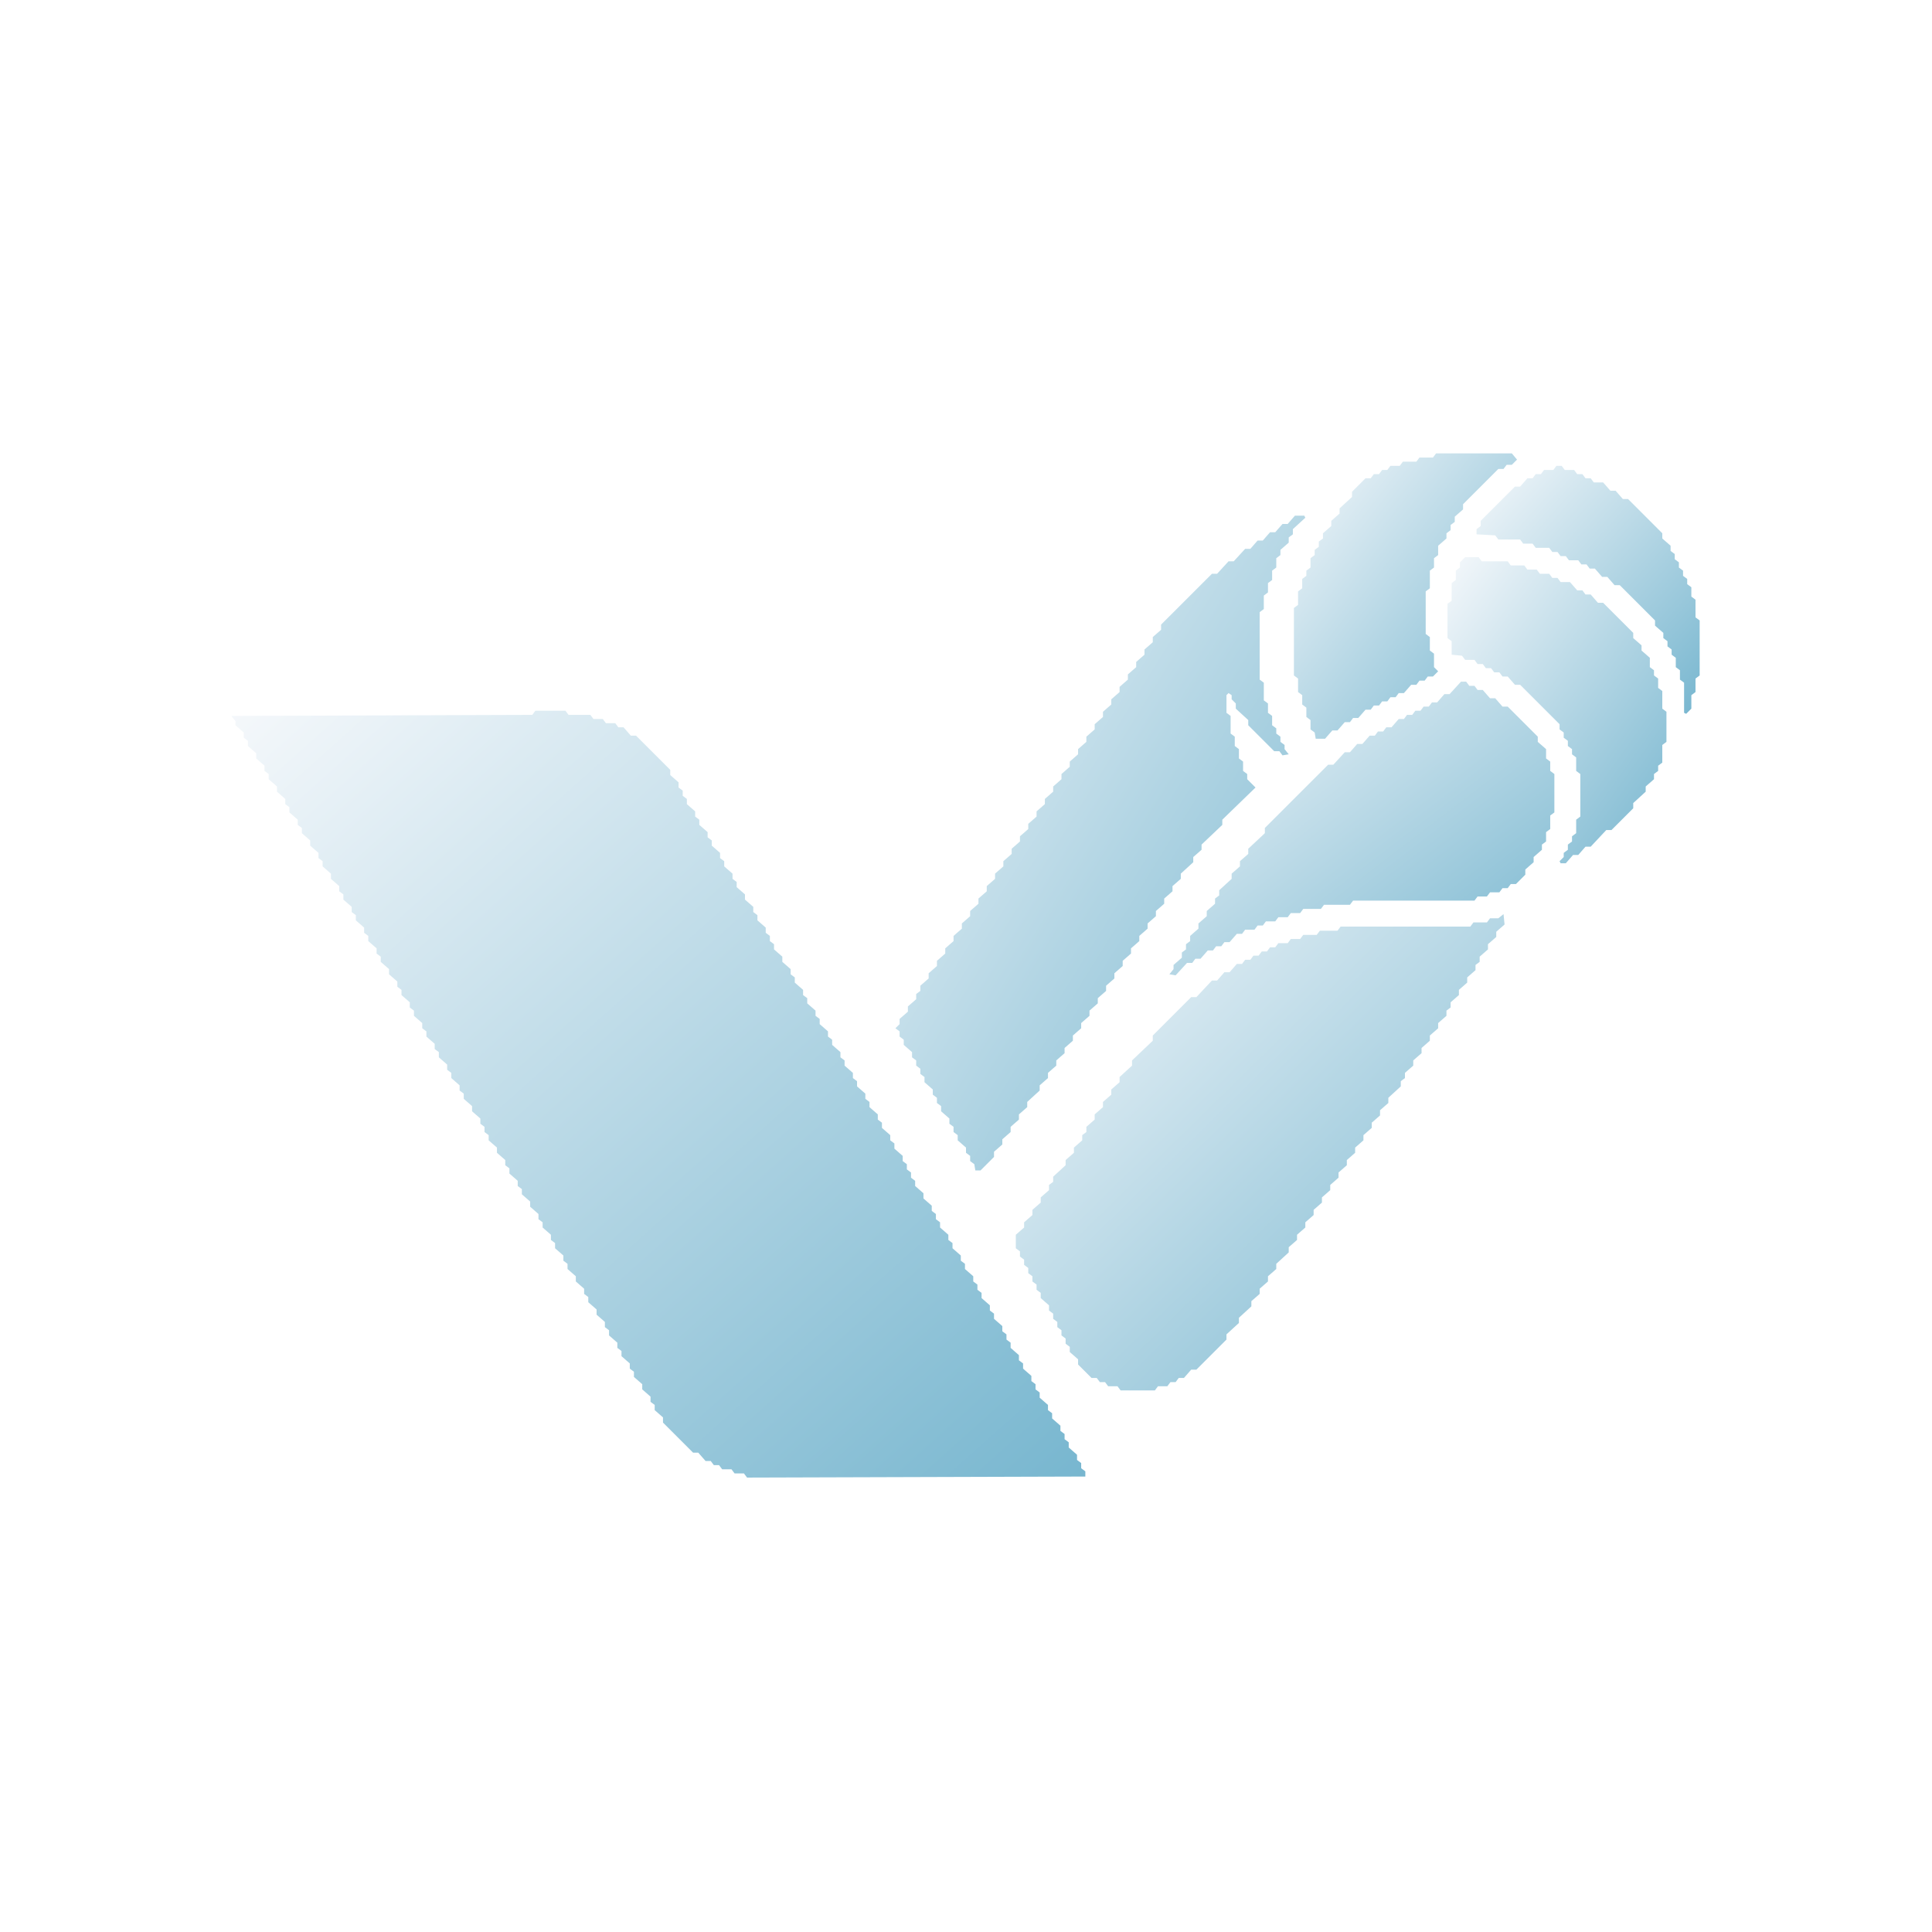
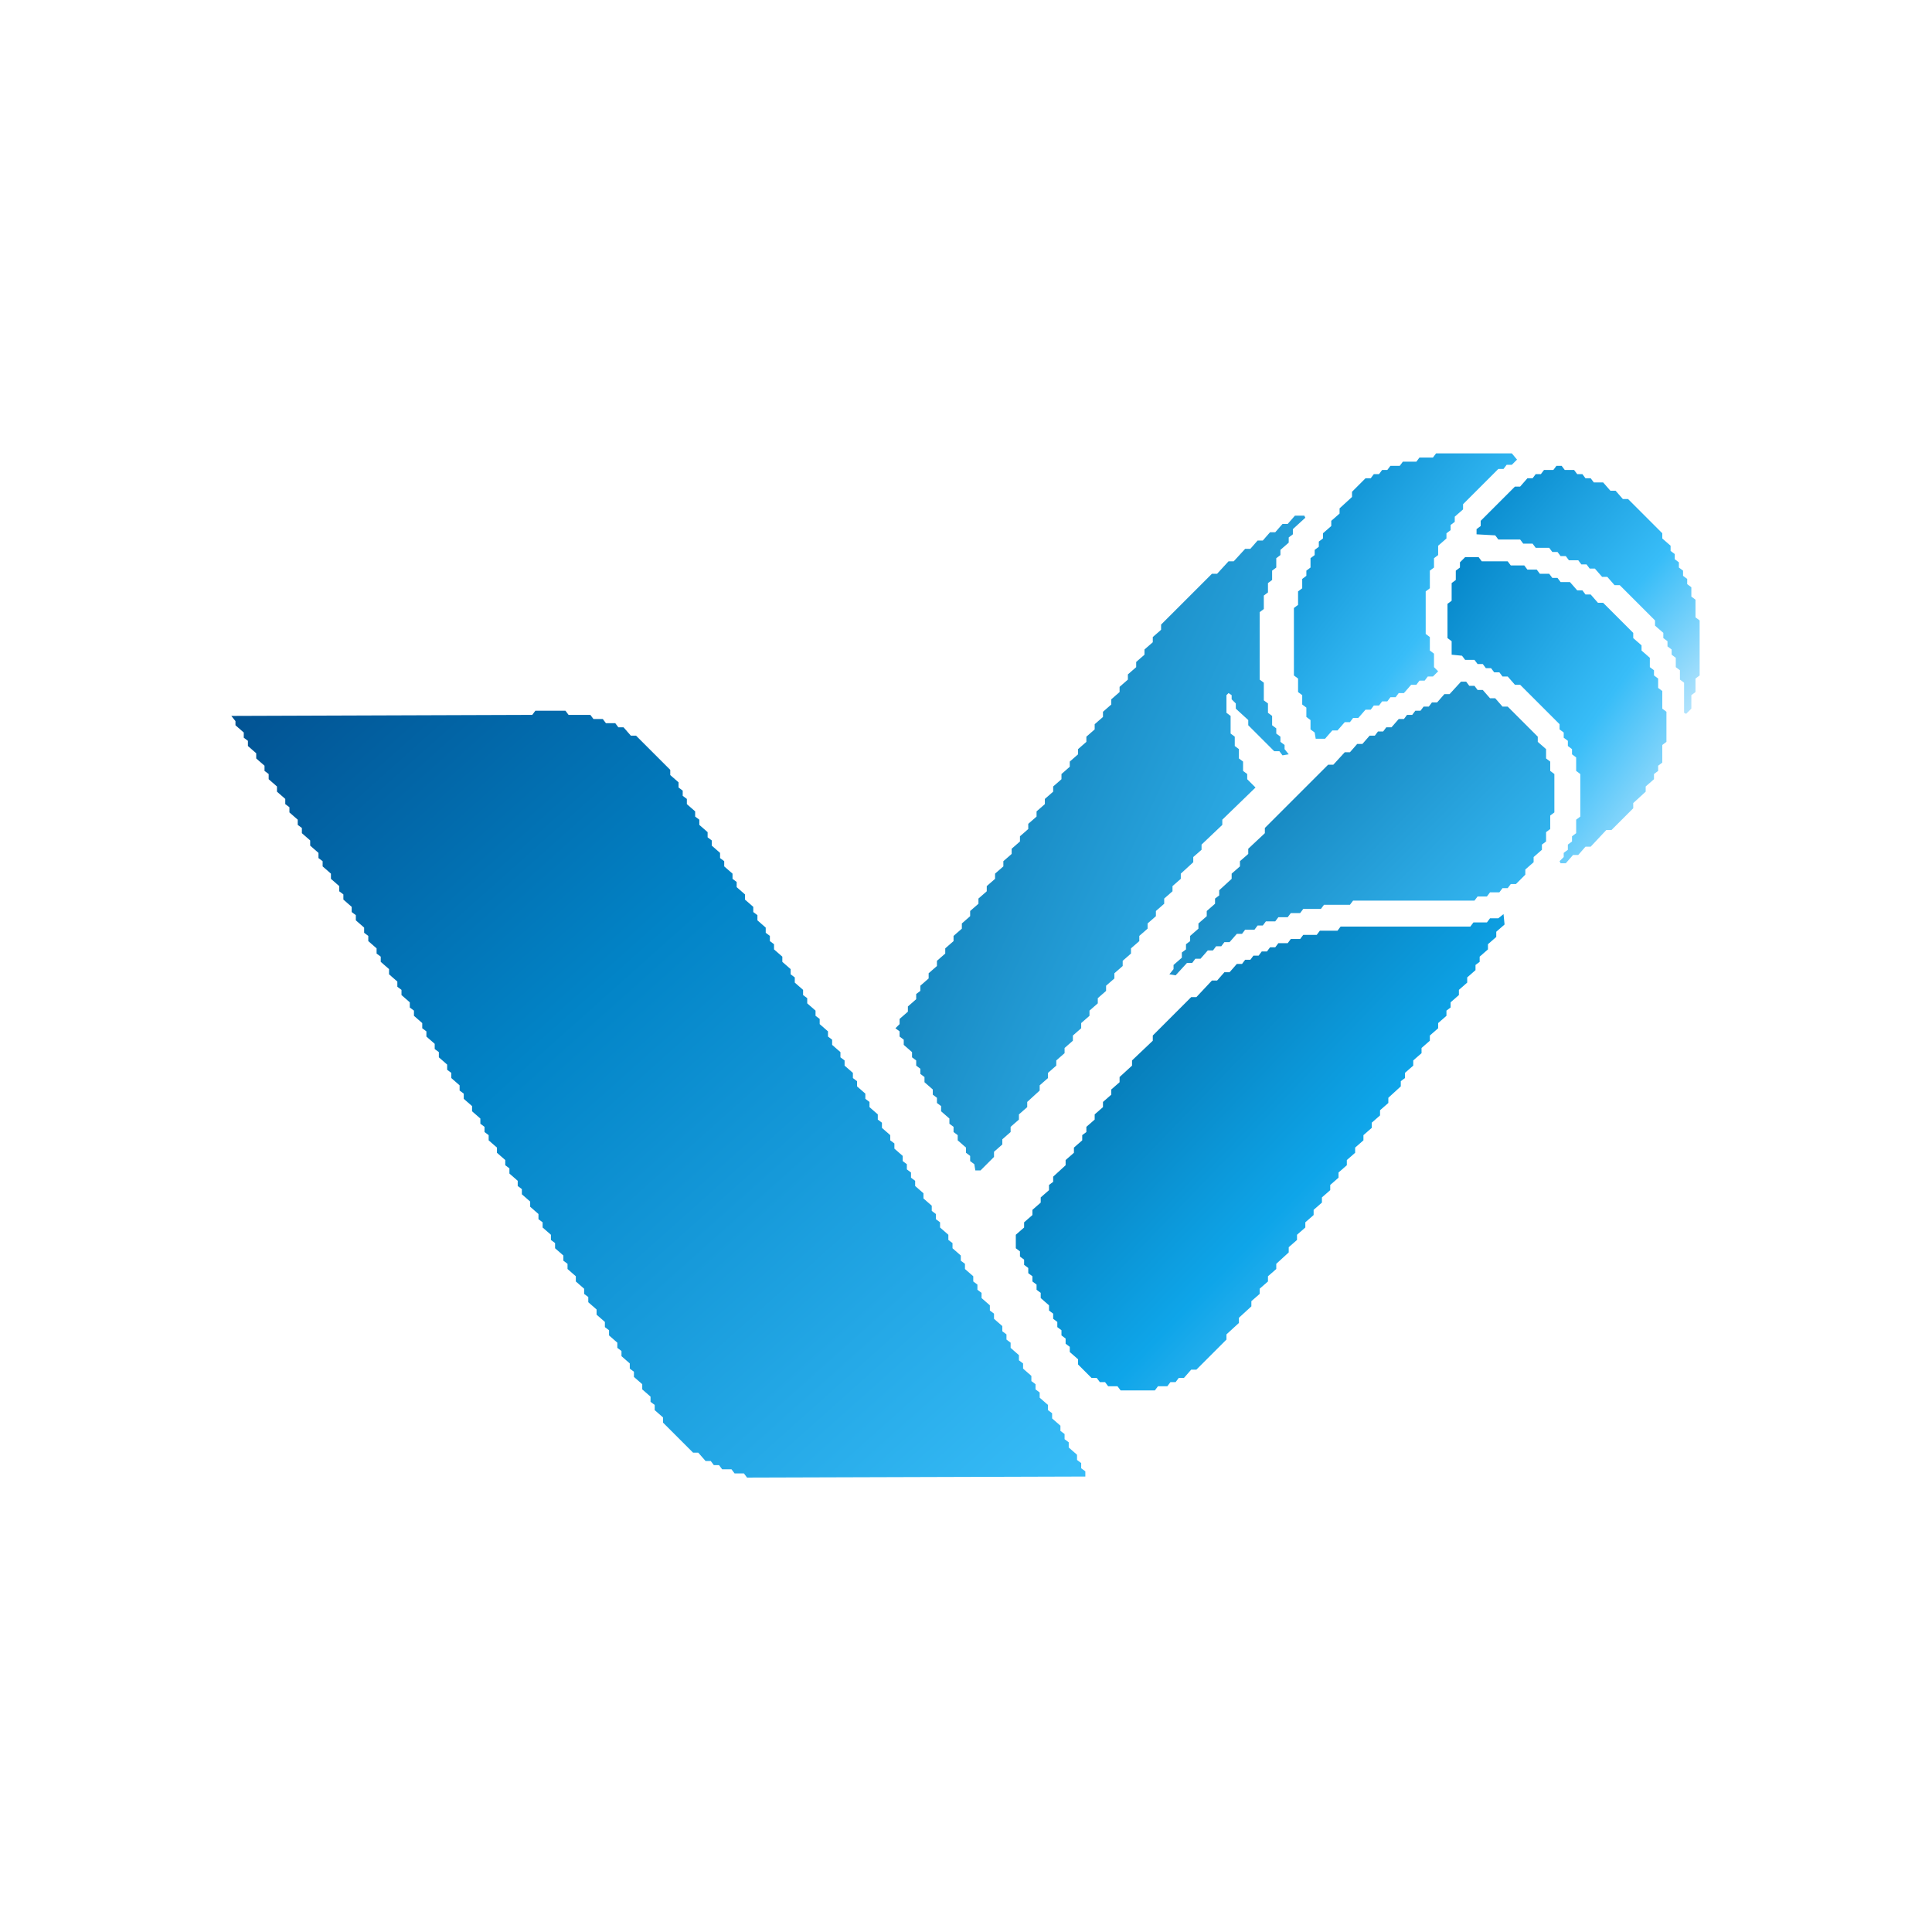
<svg xmlns="http://www.w3.org/2000/svg" viewBox="0 0 1024 1024" width="1024" height="1024">
  <defs>
    <linearGradient id="iconBase" x1="0" x2="1" y1="0" y2="1">
-       <stop stop-color="#0A4059" />
-       <stop offset="0.46" stop-color="#225F80" />
-       <stop offset="1" stop-color="#77B6CF" />
+       <stop stop-color="#025292" />
+       <stop offset="0.4" stop-color="#0284C7" />
+       <stop offset="1" stop-color="#38BDF8" />
    </linearGradient>
    <linearGradient id="iconLower" x1="0.05" x2="0.95" y1="0.15" y2="1">
-       <stop stop-color="#0A4059" />
-       <stop offset="0.58" stop-color="#2A7EA2" />
-       <stop offset="1" stop-color="#77B6CF" />
+       <stop stop-color="#0369A1" />
+       <stop offset="0.55" stop-color="#0EA5E9" />
+       <stop offset="1" stop-color="#7DD3FC" />
    </linearGradient>
    <linearGradient id="iconUpper" x1="0" x2="1" y1="0" y2="0.75">
-       <stop stop-color="#0D3B54" />
-       <stop offset="1" stop-color="#5FA3C1" />
+       <stop stop-color="#0369A1" />
+       <stop offset="1" stop-color="#38BDF8" />
    </linearGradient>
    <linearGradient id="iconBall" x1="0" x2="1" y1="0" y2="1">
-       <stop stop-color="#1C506B" />
-       <stop offset="1" stop-color="#6EAAC5" />
+       <stop stop-color="#0284C7" />
+       <stop offset="0.6" stop-color="#38BDF8" />
+       <stop offset="1" stop-color="#BAE6FD" />
    </linearGradient>
    <linearGradient id="darkBall" x1="0" x2="1" y1="0" y2="1">
      <stop stop-color="#F5F8FB" />
      <stop offset="1" stop-color="#77B6CF" />
    </linearGradient>
  </defs>
  <g transform="translate(122.600,240.300) scale(2.2)">
-     <path fill="url(#darkBall)" fill-rule="evenodd" d="M0.00,63.25 L1.00,64.50 L1.00,65.50 L3.00,67.25 L3.00,68.50 L4.00,69.25 L4.00,70.50 L6.00,72.25 L6.00,73.50 L8.00,75.25 L8.00,76.50 L9.00,77.25 L9.00,78.50 L11.00,80.25 L11.00,81.50 L13.00,83.25 L13.00,84.50 L14.00,85.25 L14.00,86.50 L16.00,88.25 L16.00,89.50 L17.00,90.25 L17.00,91.50 L19.00,93.25 L19.00,94.50 L21.00,96.25 L21.00,97.50 L22.00,98.25 L22.00,99.50 L24.00,101.25 L24.00,102.50 L26.00,104.25 L26.00,105.50 L27.00,106.25 L27.00,107.50 L29.00,109.25 L29.00,110.50 L30.00,111.25 L30.00,112.50 L32.00,114.25 L32.00,115.50 L33.00,116.25 L33.00,117.50 L35.00,119.25 L35.00,120.50 L36.00,121.25 L36.00,122.50 L38.00,124.25 L38.00,125.50 L40.00,127.25 L40.00,128.50 L41.00,129.25 L41.00,130.50 L43.00,132.25 L43.00,133.50 L44.00,134.25 L44.00,135.50 L46.00,137.25 L46.00,138.50 L47.00,139.25 L47.00,140.50 L49.00,142.25 L49.00,143.50 L50.00,144.25 L50.00,145.50 L52.00,147.25 L52.00,148.50 L53.00,149.25 L53.00,150.50 L55.00,152.25 L55.00,153.50 L56.00,154.25 L56.00,155.50 L58.00,157.25 L58.00,158.50 L60.00,160.25 L60.00,161.50 L61.00,162.25 L61.00,163.50 L62.00,164.25 L62.00,165.50 L64.00,167.25 L64.00,168.50 L66.00,170.25 L66.00,171.50 L67.00,172.25 L67.00,173.50 L69.00,175.25 L69.00,176.50 L70.00,177.25 L70.00,178.50 L72.00,180.25 L72.00,181.50 L74.00,183.25 L74.00,184.50 L75.00,185.25 L75.00,186.50 L77.00,188.25 L77.00,189.50 L78.00,190.25 L78.00,191.50 L80.00,193.25 L80.00,194.50 L81.00,195.25 L81.00,196.50 L83.00,198.25 L83.00,199.50 L85.00,201.25 L85.00,202.50 L86.00,203.25 L86.00,204.50 L88.00,206.25 L88.00,207.50 L90.00,209.25 L90.00,210.50 L91.00,211.25 L91.00,212.50 L93.00,214.25 L93.00,215.50 L94.00,216.25 L94.00,217.50 L96.00,219.25 L96.00,220.50 L97.00,221.25 L97.00,222.50 L99.00,224.25 L99.00,225.50 L101.00,227.25 L101.00,228.50 L102.00,229.25 L102.00,230.50 L104.00,232.25 L104.00,233.50 L111.25,240.75 L112.50,240.75 L114.25,242.75 L115.50,242.75 L116.25,243.75 L117.50,243.75 L118.25,244.75 L120.50,244.75 L121.25,245.75 L123.50,245.75 L124.25,246.75 L205.75,246.50 L205.75,245.25 L204.75,244.50 L204.75,243.25 L203.75,242.50 L203.75,241.25 L201.75,239.50 L201.75,238.25 L200.75,237.50 L200.75,236.25 L199.75,235.50 L199.75,234.25 L197.75,232.50 L197.75,231.25 L196.75,230.50 L196.75,229.25 L194.75,227.50 L194.75,226.25 L193.75,225.50 L193.75,224.25 L192.75,223.50 L192.75,222.25 L190.75,220.50 L190.75,219.25 L189.75,218.50 L189.75,217.25 L187.75,215.50 L187.75,214.25 L186.75,213.50 L186.75,212.25 L185.75,211.50 L185.75,210.25 L183.75,208.50 L183.75,207.25 L182.75,206.50 L182.75,205.25 L180.75,203.50 L180.75,202.25 L179.75,201.50 L179.75,200.25 L178.75,199.50 L178.75,198.25 L176.75,196.50 L176.75,195.25 L175.75,194.50 L175.75,193.25 L173.75,191.50 L173.75,190.25 L172.75,189.50 L172.75,188.25 L170.75,186.50 L170.75,185.25 L169.75,184.50 L169.75,183.25 L168.75,182.50 L168.75,181.25 L166.75,179.50 L166.75,178.25 L164.75,176.50 L164.75,175.25 L163.75,174.50 L163.75,173.25 L162.75,172.50 L162.75,171.25 L161.75,170.50 L161.75,169.25 L159.75,167.50 L159.75,166.25 L158.75,165.50 L158.75,164.25 L156.75,162.50 L156.75,161.25 L155.75,160.50 L155.75,159.25 L153.75,157.50 L153.75,156.25 L152.75,155.50 L152.75,154.25 L150.75,152.50 L150.75,151.25 L149.75,150.50 L149.75,149.25 L147.75,147.50 L147.75,146.25 L146.75,145.50 L146.75,144.25 L144.75,142.50 L144.75,141.25 L143.75,140.50 L143.75,139.25 L141.75,137.50 L141.75,136.25 L140.75,135.50 L140.75,134.25 L138.75,132.50 L138.75,131.25 L137.75,130.50 L137.75,129.25 L135.75,127.50 L135.75,126.25 L134.75,125.50 L134.75,124.25 L132.75,122.50 L132.75,121.25 L130.75,119.50 L130.75,118.25 L129.75,117.50 L129.75,116.25 L128.75,115.50 L128.75,114.25 L126.75,112.50 L126.75,111.25 L125.75,110.50 L125.75,109.25 L123.75,107.50 L123.75,106.25 L121.75,104.50 L121.75,103.25 L120.75,102.50 L120.75,101.25 L118.75,99.50 L118.75,98.25 L117.75,97.50 L117.75,96.25 L115.75,94.50 L115.75,93.25 L114.75,92.50 L114.75,91.25 L112.75,89.50 L112.75,88.25 L111.75,87.50 L111.75,86.25 L109.75,84.50 L109.75,83.25 L108.75,82.50 L108.75,81.25 L107.75,80.50 L107.75,79.25 L105.75,77.50 L105.75,76.25 L97.50,68.00 L96.25,68.00 L94.50,66.00 L93.25,66.00 L92.50,65.00 L90.25,65.00 L89.50,64.00 L87.25,64.00 L86.50,63.00 L81.25,63.00 L80.50,62.00 L73.25,62.00 L72.50,63.00 Z" />
-     <path fill="url(#darkBall)" fill-rule="evenodd" d="M258.50,15.00 L256.25,15.00 L254.50,17.00 L253.25,17.00 L251.50,19.00 L250.25,19.00 L248.50,21.00 L247.25,21.00 L245.50,23.00 L244.25,23.00 L241.50,26.00 L240.25,26.00 L237.50,29.00 L236.25,29.00 L224.00,41.25 L224.00,42.50 L222.00,44.25 L222.00,45.50 L220.00,47.25 L220.00,48.50 L218.00,50.25 L218.00,51.50 L216.00,53.25 L216.00,54.50 L214.00,56.25 L214.00,57.50 L212.00,59.25 L212.00,60.50 L210.00,62.25 L210.00,63.50 L208.00,65.25 L208.00,66.50 L206.00,68.25 L206.00,69.50 L204.00,71.25 L204.00,72.50 L202.00,74.25 L202.00,75.50 L200.00,77.25 L200.00,78.50 L198.00,80.25 L198.00,81.50 L196.00,83.25 L196.00,84.50 L194.00,86.25 L194.00,87.50 L192.00,89.25 L192.00,90.50 L190.00,92.25 L190.00,93.50 L188.00,95.25 L188.00,96.50 L186.00,98.25 L186.00,99.50 L184.00,101.25 L184.00,102.50 L182.00,104.25 L182.00,105.50 L180.00,107.25 L180.00,108.50 L178.00,110.25 L178.00,111.50 L176.00,113.25 L176.00,114.50 L174.00,116.25 L174.00,117.50 L172.00,119.25 L172.00,120.50 L170.00,122.25 L170.00,123.50 L168.00,125.25 L168.00,126.50 L166.00,128.25 L166.00,129.50 L165.00,130.25 L165.00,131.50 L163.00,133.25 L163.00,134.50 L161.00,136.25 L161.00,137.50 L160.00,138.50 L161.00,139.25 L161.00,140.50 L162.00,141.25 L162.00,142.50 L164.00,144.25 L164.00,145.50 L165.00,146.25 L165.00,147.50 L166.00,148.25 L166.00,149.50 L167.00,150.25 L167.00,151.50 L169.00,153.25 L169.00,154.50 L170.00,155.25 L170.00,156.50 L171.00,157.25 L171.00,158.50 L173.00,160.25 L173.00,161.50 L174.00,162.25 L174.00,163.50 L175.00,164.25 L175.00,165.50 L177.00,167.25 L177.00,168.50 L178.00,169.25 L178.00,170.50 L179.00,171.25 L179.25,172.75 L180.50,172.75 L183.75,169.50 L183.75,168.25 L185.75,166.50 L185.75,165.25 L187.75,163.50 L187.75,162.25 L189.75,160.50 L189.75,159.25 L191.75,157.50 L191.75,156.25 L194.75,153.50 L194.75,152.25 L196.75,150.50 L196.75,149.25 L198.75,147.50 L198.75,146.25 L200.75,144.50 L200.75,143.25 L202.75,141.50 L202.75,140.25 L204.75,138.50 L204.75,137.25 L206.75,135.50 L206.75,134.25 L208.75,132.50 L208.75,131.25 L210.75,129.50 L210.75,128.25 L212.75,126.50 L212.75,125.25 L214.75,123.50 L214.75,122.25 L216.75,120.50 L216.75,119.25 L218.75,117.50 L218.75,116.25 L220.75,114.50 L220.75,113.25 L222.75,111.50 L222.75,110.25 L224.75,108.50 L224.75,107.25 L226.75,105.50 L226.75,104.25 L228.75,102.50 L228.75,101.25 L231.75,98.50 L231.75,97.25 L233.75,95.50 L233.75,94.25 L238.75,89.50 L238.75,88.25 L246.75,80.50 L244.75,78.50 L244.75,77.25 L243.75,76.50 L243.75,74.25 L242.75,73.50 L242.75,71.25 L241.75,70.50 L241.75,68.25 L240.75,67.50 L240.75,63.25 L239.75,62.50 L239.75,58.25 L240.25,57.75 L241.00,58.25 L241.00,59.25 L242.00,60.25 L242.00,61.50 L245.00,64.25 L245.00,65.50 L251.25,71.75 L252.50,71.75 L253.25,72.75 L254.75,72.50 L253.75,71.25 L253.75,70.25 L252.75,69.50 L252.75,68.25 L251.75,67.50 L251.75,66.25 L250.75,65.50 L250.75,63.25 L249.75,62.50 L249.75,60.25 L248.75,59.50 L248.75,55.25 L247.75,54.50 L247.75,38.25 L248.75,37.50 L248.75,34.25 L249.75,33.50 L249.75,31.25 L250.75,30.50 L250.75,28.25 L251.75,27.50 L251.75,25.25 L252.75,24.50 L252.75,23.25 L254.75,21.50 L254.75,20.25 L255.75,19.50 L255.75,18.25 L258.75,15.50 Z" />
-     <path fill="url(#darkBall)" fill-rule="evenodd" d="M306.50,111.00 L305.25,112.00 L303.25,112.00 L302.50,113.00 L299.25,113.00 L298.50,114.00 L267.25,114.00 L266.50,115.00 L262.25,115.00 L261.50,116.00 L258.25,116.00 L257.50,117.00 L255.25,117.00 L254.50,118.00 L252.25,118.00 L251.50,119.00 L250.25,119.00 L249.50,120.00 L248.25,120.00 L247.50,121.00 L246.25,121.00 L245.50,122.00 L244.25,122.00 L243.50,123.00 L242.25,123.00 L240.50,125.00 L239.25,125.00 L237.50,127.00 L236.25,127.00 L232.50,131.00 L231.25,131.00 L222.00,140.25 L222.00,141.50 L217.00,146.25 L217.00,147.50 L214.00,150.25 L214.00,151.50 L212.00,153.25 L212.00,154.50 L210.00,156.25 L210.00,157.50 L208.00,159.25 L208.00,160.50 L206.00,162.25 L206.00,163.50 L205.00,164.25 L205.00,165.50 L203.00,167.25 L203.00,168.50 L201.00,170.25 L201.00,171.50 L198.00,174.25 L198.00,175.50 L197.00,176.25 L197.00,177.50 L195.00,179.25 L195.00,180.50 L193.00,182.25 L193.00,183.50 L191.00,185.25 L191.00,186.50 L189.00,188.25 L189.00,191.50 L190.00,192.25 L190.00,193.50 L191.00,194.25 L191.00,195.50 L192.00,196.25 L192.00,197.50 L193.00,198.25 L193.00,199.50 L194.00,200.25 L194.00,201.50 L195.00,202.25 L195.00,203.50 L197.00,205.25 L197.00,206.50 L198.00,207.25 L198.00,208.50 L199.00,209.25 L199.00,210.50 L200.00,211.25 L200.00,212.50 L201.00,213.25 L201.00,214.50 L202.00,215.25 L202.00,216.50 L204.00,218.25 L204.00,219.50 L207.25,222.75 L208.50,222.75 L209.25,223.75 L210.50,223.75 L211.25,224.75 L213.50,224.75 L214.25,225.75 L222.50,225.75 L223.25,224.75 L225.50,224.75 L226.25,223.75 L227.50,223.75 L228.25,222.75 L229.50,222.75 L231.25,220.75 L232.50,220.75 L239.75,213.50 L239.75,212.25 L242.75,209.50 L242.75,208.25 L245.75,205.50 L245.75,204.25 L247.75,202.50 L247.75,201.25 L249.75,199.50 L249.75,198.25 L251.75,196.50 L251.75,195.25 L254.75,192.50 L254.75,191.25 L256.75,189.50 L256.75,188.25 L258.75,186.50 L258.75,185.25 L260.75,183.50 L260.75,182.25 L262.75,180.50 L262.75,179.25 L264.75,177.50 L264.75,176.25 L266.75,174.50 L266.75,173.25 L268.75,171.50 L268.75,170.25 L270.75,168.50 L270.75,167.25 L272.75,165.50 L272.75,164.25 L274.75,162.50 L274.75,161.25 L276.75,159.50 L276.75,158.25 L278.75,156.50 L278.75,155.25 L281.75,152.50 L281.75,151.25 L282.75,150.50 L282.75,149.25 L284.75,147.50 L284.75,146.25 L286.75,144.50 L286.75,143.25 L288.75,141.50 L288.75,140.25 L290.75,138.50 L290.75,137.25 L292.75,135.50 L292.75,134.25 L293.75,133.50 L293.75,132.25 L295.75,130.50 L295.75,129.25 L297.75,127.50 L297.75,126.25 L299.75,124.50 L299.75,123.25 L300.75,122.50 L300.75,121.25 L302.75,119.50 L302.75,118.25 L304.75,116.50 L304.75,115.25 L306.75,113.50 Z" />
-     <path fill="url(#darkBall)" fill-rule="evenodd" d="M316.75,71.25 L314.75,69.50 L314.75,68.25 L307.50,61.00 L306.25,61.00 L304.50,59.00 L303.25,59.00 L301.50,57.00 L300.25,57.00 L299.50,56.00 L298.25,56.00 L297.50,55.00 L296.25,55.00 L293.50,58.00 L292.25,58.00 L290.50,60.00 L289.25,60.00 L288.50,61.00 L287.25,61.00 L286.50,62.00 L285.25,62.00 L284.50,63.00 L283.25,63.00 L282.50,64.00 L281.25,64.00 L279.50,66.00 L278.25,66.00 L277.50,67.00 L276.25,67.00 L275.50,68.00 L274.25,68.00 L272.50,70.00 L271.25,70.00 L269.50,72.00 L268.25,72.00 L265.50,75.00 L264.25,75.00 L249.00,90.25 L249.00,91.50 L245.00,95.25 L245.00,96.50 L243.00,98.25 L243.00,99.50 L241.00,101.25 L241.00,102.50 L238.00,105.25 L238.00,106.50 L237.00,107.25 L237.00,108.50 L235.00,110.25 L235.00,111.50 L233.00,113.25 L233.00,114.50 L231.00,116.25 L231.00,117.50 L230.00,118.25 L230.00,119.50 L229.00,120.25 L229.00,121.50 L227.00,123.25 L227.00,124.25 L226.00,125.50 L227.50,125.75 L230.25,122.75 L231.50,122.75 L232.25,121.75 L233.50,121.75 L235.25,119.75 L236.50,119.75 L237.25,118.75 L238.50,118.75 L239.25,117.75 L240.50,117.75 L242.25,115.75 L243.50,115.75 L244.25,114.75 L246.50,114.75 L247.25,113.75 L248.50,113.75 L249.25,112.75 L251.50,112.75 L252.25,111.75 L254.50,111.75 L255.25,110.75 L257.50,110.75 L258.25,109.75 L262.50,109.75 L263.25,108.75 L269.50,108.75 L270.25,107.75 L299.50,107.75 L300.25,106.75 L302.50,106.75 L303.25,105.75 L305.50,105.75 L306.25,104.75 L307.50,104.75 L308.25,103.75 L309.50,103.75 L311.75,101.50 L311.75,100.25 L313.75,98.50 L313.75,97.25 L315.75,95.50 L315.75,94.25 L316.75,93.50 L316.75,91.25 L317.75,90.50 L317.75,87.25 L318.75,86.50 L318.75,77.25 L317.75,76.50 L317.75,74.25 L316.75,73.50 Z" />
-     <path fill="url(#darkBall)" fill-rule="evenodd" d="M308.50,0.00 L290.25,0.00 L289.50,1.00 L286.25,1.00 L285.50,2.00 L282.25,2.00 L281.50,3.00 L279.25,3.00 L278.50,4.00 L277.25,4.00 L276.50,5.00 L275.25,5.00 L274.50,6.00 L273.25,6.00 L270.00,9.25 L270.00,10.50 L267.00,13.25 L267.00,14.50 L265.00,16.25 L265.00,17.50 L263.00,19.25 L263.00,20.50 L262.00,21.25 L262.00,22.50 L261.00,23.25 L261.00,24.50 L260.00,25.25 L260.00,27.50 L259.00,28.25 L259.00,29.50 L258.00,30.25 L258.00,32.50 L257.00,33.25 L257.00,36.50 L256.00,37.25 L256.00,53.50 L257.00,54.25 L257.00,57.50 L258.00,58.25 L258.00,60.50 L259.00,61.25 L259.00,63.50 L260.00,64.25 L260.00,66.50 L261.00,67.25 L261.25,68.75 L263.50,68.75 L265.25,66.75 L266.50,66.75 L268.25,64.75 L269.50,64.75 L270.25,63.75 L271.50,63.75 L273.25,61.75 L274.50,61.75 L275.25,60.75 L276.50,60.75 L277.25,59.75 L278.50,59.75 L279.25,58.75 L280.50,58.75 L281.25,57.75 L282.50,57.75 L284.25,55.75 L285.50,55.75 L286.25,54.75 L287.50,54.75 L288.25,53.75 L289.50,53.75 L290.75,52.50 L289.75,51.50 L289.75,48.25 L288.75,47.50 L288.75,44.25 L287.75,43.50 L287.75,33.25 L288.75,32.50 L288.75,28.25 L289.75,27.50 L289.75,25.25 L290.75,24.50 L290.75,22.25 L292.75,20.50 L292.75,19.25 L293.75,18.50 L293.75,17.25 L294.75,16.50 L294.75,15.25 L296.75,13.50 L296.75,12.25 L305.25,3.75 L306.50,3.75 L307.25,2.75 L308.50,2.75 L309.75,1.50 Z" />
-     <path fill="url(#darkBall)" fill-rule="evenodd" d="M297.25,25.00 L296.00,26.25 L296.00,27.50 L295.00,28.25 L295.00,30.50 L294.00,31.25 L294.00,35.50 L293.00,36.25 L293.00,44.50 L294.00,45.25 L294.00,48.50 L296.50,48.75 L297.25,49.75 L299.50,49.75 L300.25,50.75 L301.50,50.75 L302.25,51.75 L303.50,51.75 L304.25,52.75 L305.50,52.75 L306.25,53.75 L307.50,53.75 L309.25,55.75 L310.50,55.75 L320.00,65.25 L320.00,66.50 L321.00,67.25 L321.00,68.50 L322.00,69.25 L322.00,70.50 L323.00,71.25 L323.00,72.50 L324.00,73.25 L324.00,76.50 L325.00,77.25 L325.00,87.50 L324.00,88.25 L324.00,91.50 L323.00,92.25 L323.00,93.50 L322.00,94.25 L322.00,95.50 L321.00,96.25 L321.00,97.25 L320.00,98.25 L320.25,98.75 L321.50,98.75 L323.25,96.75 L324.50,96.75 L326.25,94.75 L327.50,94.75 L331.25,90.75 L332.50,90.75 L337.75,85.50 L337.75,84.25 L340.75,81.50 L340.75,80.25 L342.75,78.50 L342.75,77.25 L343.75,76.50 L343.75,75.25 L344.75,74.50 L344.75,70.25 L345.75,69.50 L345.75,62.25 L344.75,61.50 L344.75,57.25 L343.75,56.50 L343.75,54.25 L342.75,53.50 L342.75,52.25 L341.75,51.50 L341.75,49.25 L339.75,47.50 L339.75,46.25 L337.75,44.50 L337.75,43.25 L330.50,36.00 L329.25,36.00 L327.50,34.00 L326.25,34.00 L325.50,33.00 L324.25,33.00 L322.50,31.00 L320.25,31.00 L319.50,30.00 L318.25,30.00 L317.50,29.00 L315.25,29.00 L314.50,28.00 L312.25,28.00 L311.50,27.00 L308.25,27.00 L307.50,26.00 L301.25,26.00 L300.50,25.00 Z" />
-     <path fill="url(#darkBall)" fill-rule="evenodd" d="M309.25,8.00 L301.00,16.25 L301.00,17.50 L300.00,18.25 L300.00,19.50 L304.50,19.75 L305.25,20.75 L310.50,20.75 L311.25,21.75 L313.50,21.75 L314.25,22.75 L317.50,22.75 L318.25,23.75 L319.50,23.75 L320.25,24.75 L321.50,24.75 L322.25,25.75 L324.50,25.75 L325.25,26.75 L326.50,26.75 L327.25,27.75 L328.50,27.75 L330.25,29.75 L331.50,29.75 L333.25,31.75 L334.50,31.75 L343.00,40.25 L343.00,41.50 L345.00,43.25 L345.00,44.50 L346.00,45.25 L346.00,46.50 L347.00,47.25 L347.00,48.50 L348.00,49.25 L348.00,51.50 L349.00,52.25 L349.00,54.50 L350.00,55.25 L350.00,62.50 L350.50,62.75 L351.75,61.50 L351.75,58.25 L352.75,57.50 L352.75,54.25 L353.75,53.50 L353.75,40.25 L352.75,39.50 L352.75,35.25 L351.75,34.50 L351.75,32.25 L350.75,31.50 L350.75,30.25 L349.75,29.50 L349.75,28.25 L348.75,27.50 L348.75,26.25 L347.75,25.50 L347.75,24.25 L346.75,23.50 L346.75,22.25 L344.75,20.50 L344.75,19.25 L336.50,11.00 L335.25,11.00 L333.50,9.00 L332.25,9.00 L330.50,7.00 L328.25,7.00 L327.50,6.00 L326.25,6.00 L325.50,5.00 L324.25,5.00 L323.50,4.00 L321.25,4.00 L320.50,3.00 L319.25,3.00 L318.50,4.00 L316.25,4.00 L315.50,5.00 L314.25,5.00 L313.50,6.00 L312.25,6.00 L310.50,8.00 Z" />
+     <path fill="url(#iconBase)" fill-rule="evenodd" d="M0.00,63.25 L1.00,64.50 L1.00,65.50 L3.00,67.25 L3.00,68.50 L4.00,69.25 L4.00,70.50 L6.00,72.25 L6.00,73.50 L8.00,75.25 L8.00,76.50 L9.00,77.25 L9.00,78.50 L11.00,80.25 L11.00,81.50 L13.00,83.25 L13.00,84.50 L14.00,85.25 L14.00,86.50 L16.00,88.25 L16.00,89.50 L17.00,90.25 L17.00,91.50 L19.00,93.25 L19.00,94.50 L21.00,96.25 L21.00,97.50 L22.00,98.25 L22.00,99.50 L24.00,101.25 L24.00,102.50 L26.00,104.25 L26.00,105.50 L27.00,106.25 L27.00,107.50 L29.00,109.25 L29.00,110.50 L30.00,111.25 L30.00,112.50 L32.00,114.25 L32.00,115.50 L33.00,116.25 L33.00,117.50 L35.00,119.25 L35.00,120.50 L36.00,121.25 L36.00,122.50 L38.00,124.25 L38.00,125.50 L40.00,127.25 L40.00,128.50 L41.00,129.25 L41.00,130.50 L43.00,132.25 L43.00,133.50 L44.00,134.25 L44.00,135.50 L46.00,137.25 L46.00,138.50 L47.00,139.25 L47.00,140.50 L49.00,142.25 L49.00,143.50 L50.00,144.25 L50.00,145.50 L52.00,147.25 L52.00,148.50 L53.00,149.25 L53.00,150.50 L55.00,152.25 L55.00,153.50 L56.00,154.25 L56.00,155.50 L58.00,157.25 L58.00,158.50 L60.00,160.25 L60.00,161.50 L61.00,162.25 L61.00,163.50 L62.00,164.25 L62.00,165.50 L64.00,167.25 L64.00,168.50 L66.00,170.25 L66.00,171.50 L67.00,172.25 L67.00,173.50 L69.00,175.25 L69.00,176.50 L70.00,177.25 L70.00,178.50 L72.00,180.25 L72.00,181.50 L74.00,183.25 L74.00,184.50 L75.00,185.25 L75.00,186.50 L77.00,188.25 L77.00,189.50 L78.00,190.25 L78.00,191.50 L80.00,193.25 L80.00,194.50 L81.00,195.25 L81.00,196.50 L83.00,198.25 L83.00,199.50 L85.00,201.25 L85.00,202.50 L86.00,203.25 L86.00,204.50 L88.00,206.25 L88.00,207.50 L90.00,209.25 L90.00,210.50 L91.00,211.25 L91.00,212.50 L93.00,214.25 L93.00,215.50 L94.00,216.25 L94.00,217.50 L96.00,219.25 L96.00,220.50 L97.00,221.25 L97.00,222.50 L99.00,224.25 L99.00,225.50 L101.00,227.25 L101.00,228.50 L102.00,229.25 L102.00,230.50 L104.00,232.25 L104.00,233.50 L111.25,240.75 L112.50,240.75 L114.25,242.75 L115.50,242.75 L116.25,243.75 L117.50,243.75 L118.25,244.75 L120.50,244.75 L121.25,245.75 L123.50,245.75 L124.25,246.75 L205.75,246.50 L205.75,245.25 L204.75,244.50 L204.75,243.25 L203.75,242.50 L203.75,241.25 L201.75,239.50 L201.75,238.25 L200.75,237.50 L200.75,236.25 L199.75,235.50 L199.75,234.25 L197.75,232.50 L197.75,231.25 L196.75,230.50 L196.75,229.25 L194.75,227.50 L194.75,226.25 L193.75,225.50 L193.75,224.25 L192.75,223.50 L192.75,222.25 L190.75,220.50 L190.75,219.25 L189.75,218.50 L189.75,217.25 L187.75,215.50 L187.75,214.25 L186.75,213.50 L186.75,212.25 L185.75,211.50 L185.75,210.25 L183.75,208.50 L183.75,207.25 L182.75,206.50 L182.75,205.25 L180.75,203.50 L180.75,202.25 L179.75,201.50 L179.75,200.25 L178.75,199.50 L178.75,198.25 L176.75,196.50 L176.75,195.25 L175.75,194.50 L175.75,193.25 L173.75,191.50 L173.75,190.25 L172.75,189.50 L172.75,188.25 L170.75,186.50 L170.75,185.25 L169.75,184.50 L169.75,183.25 L168.75,182.50 L168.75,181.25 L166.75,179.50 L166.75,178.25 L164.75,176.50 L164.75,175.25 L163.75,174.50 L163.75,173.25 L162.75,172.50 L162.75,171.25 L161.75,170.50 L161.75,169.25 L159.75,167.50 L159.75,166.25 L158.75,165.50 L158.75,164.25 L156.75,162.50 L156.75,161.25 L155.75,160.50 L155.75,159.25 L153.75,157.50 L153.75,156.25 L152.75,155.50 L152.75,154.25 L150.75,152.50 L150.75,151.25 L149.75,150.50 L149.75,149.25 L147.75,147.50 L147.75,146.25 L146.75,145.50 L146.75,144.25 L144.75,142.50 L144.75,141.25 L143.75,140.50 L143.75,139.25 L141.75,137.50 L141.75,136.25 L140.75,135.50 L140.75,134.25 L138.75,132.50 L138.75,131.25 L137.75,130.50 L137.75,129.25 L135.75,127.50 L135.75,126.25 L134.75,125.50 L134.75,124.25 L132.75,122.50 L132.75,121.25 L130.75,119.50 L130.75,118.25 L129.75,117.50 L129.75,116.25 L128.75,115.50 L128.75,114.25 L126.75,112.50 L126.75,111.25 L125.75,110.50 L125.75,109.25 L123.75,107.50 L123.75,106.25 L121.75,104.50 L121.75,103.25 L120.75,102.50 L120.75,101.25 L118.75,99.50 L118.75,98.25 L117.75,97.50 L117.75,96.25 L115.75,94.50 L115.75,93.25 L114.75,92.50 L114.75,91.25 L112.75,89.50 L112.75,88.25 L111.75,87.50 L111.75,86.25 L109.75,84.50 L109.75,83.25 L108.75,82.50 L108.75,81.25 L107.75,80.50 L107.75,79.25 L105.75,77.50 L105.75,76.25 L97.50,68.00 L96.25,68.00 L94.50,66.00 L93.25,66.00 L92.50,65.00 L90.25,65.00 L89.50,64.00 L87.25,64.00 L86.50,63.00 L81.25,63.00 L80.50,62.00 L73.25,62.00 L72.50,63.00 Z" />
+     <path fill="url(#iconUpper)" fill-rule="evenodd" d="M258.50,15.00 L256.25,15.00 L254.50,17.00 L253.25,17.00 L251.50,19.00 L250.25,19.00 L248.50,21.00 L247.25,21.00 L245.50,23.00 L244.25,23.00 L241.50,26.00 L240.25,26.00 L237.50,29.00 L236.25,29.00 L224.00,41.25 L224.00,42.50 L222.00,44.25 L222.00,45.50 L220.00,47.25 L220.00,48.50 L218.00,50.25 L218.00,51.50 L216.00,53.25 L216.00,54.50 L214.00,56.25 L214.00,57.50 L212.00,59.25 L212.00,60.50 L210.00,62.25 L210.00,63.50 L208.00,65.25 L208.00,66.50 L206.00,68.25 L206.00,69.50 L204.00,71.25 L204.00,72.50 L202.00,74.25 L202.00,75.50 L200.00,77.25 L200.00,78.50 L198.00,80.25 L198.00,81.50 L196.00,83.25 L196.00,84.50 L194.00,86.25 L194.00,87.50 L192.00,89.25 L192.00,90.50 L190.00,92.25 L190.00,93.50 L188.00,95.25 L188.00,96.50 L186.00,98.25 L186.00,99.50 L184.00,101.25 L184.00,102.50 L182.00,104.25 L182.00,105.50 L180.00,107.25 L180.00,108.50 L178.00,110.25 L178.00,111.50 L176.00,113.25 L176.00,114.50 L174.00,116.25 L174.00,117.50 L172.00,119.25 L172.00,120.50 L170.00,122.25 L170.00,123.50 L168.00,125.25 L168.00,126.50 L166.00,128.25 L166.00,129.50 L165.00,130.25 L165.00,131.50 L163.00,133.25 L163.00,134.50 L161.00,136.25 L161.00,137.50 L160.00,138.50 L161.00,139.25 L161.00,140.50 L162.00,141.25 L162.00,142.50 L164.00,144.25 L164.00,145.50 L165.00,146.25 L165.00,147.50 L166.00,148.25 L166.00,149.50 L167.00,150.25 L167.00,151.50 L169.00,153.25 L169.00,154.50 L170.00,155.25 L170.00,156.50 L171.00,157.25 L171.00,158.50 L173.00,160.25 L173.00,161.50 L174.00,162.25 L174.00,163.50 L175.00,164.25 L175.00,165.50 L177.00,167.25 L177.00,168.50 L178.00,169.25 L178.00,170.50 L179.00,171.25 L179.25,172.75 L180.50,172.75 L183.75,169.50 L183.75,168.25 L185.75,166.50 L185.75,165.25 L187.75,163.50 L187.75,162.25 L189.75,160.50 L189.75,159.25 L191.75,157.50 L191.75,156.25 L194.75,153.50 L194.75,152.25 L196.75,150.50 L196.75,149.25 L198.75,147.50 L198.75,146.25 L200.75,144.50 L200.75,143.25 L202.75,141.50 L202.75,140.25 L204.75,138.50 L204.75,137.25 L206.75,135.50 L206.75,134.25 L208.75,132.50 L208.75,131.25 L210.75,129.50 L210.75,128.25 L212.75,126.50 L212.75,125.25 L214.75,123.50 L214.75,122.25 L216.75,120.50 L216.75,119.25 L218.75,117.50 L218.75,116.25 L220.75,114.50 L220.75,113.25 L222.75,111.50 L222.75,110.25 L224.75,108.50 L224.75,107.25 L226.75,105.50 L226.75,104.25 L228.75,102.50 L228.75,101.25 L231.75,98.50 L231.75,97.25 L233.75,95.50 L233.75,94.25 L238.75,89.50 L238.75,88.25 L246.75,80.50 L244.75,78.50 L244.75,77.25 L243.75,76.50 L243.75,74.25 L242.75,73.50 L242.75,71.25 L241.75,70.50 L241.75,68.25 L240.75,67.50 L240.75,63.25 L239.75,62.50 L239.75,58.25 L240.25,57.75 L241.00,58.25 L241.00,59.25 L242.00,60.25 L242.00,61.50 L245.00,64.25 L245.00,65.50 L251.25,71.75 L252.50,71.75 L253.25,72.75 L254.75,72.50 L253.75,71.25 L253.75,70.25 L252.75,69.50 L252.75,68.25 L251.75,67.50 L251.75,66.25 L250.75,65.50 L250.75,63.25 L249.75,62.50 L249.75,60.25 L248.75,59.50 L248.75,55.25 L247.75,54.50 L247.75,38.25 L248.75,37.50 L248.75,34.25 L249.75,33.50 L249.75,31.25 L250.75,30.50 L250.75,28.25 L251.75,27.50 L251.75,25.25 L252.75,24.50 L252.75,23.25 L254.75,21.50 L254.75,20.25 L255.75,19.50 L255.75,18.25 L258.75,15.50 Z" />
+     <path fill="url(#iconLower)" fill-rule="evenodd" d="M306.50,111.00 L305.25,112.00 L303.25,112.00 L302.50,113.00 L299.25,113.00 L298.50,114.00 L267.25,114.00 L266.50,115.00 L262.25,115.00 L261.50,116.00 L258.25,116.00 L257.50,117.00 L255.25,117.00 L254.50,118.00 L252.25,118.00 L251.50,119.00 L250.25,119.00 L249.50,120.00 L248.25,120.00 L247.50,121.00 L246.25,121.00 L245.50,122.00 L244.25,122.00 L243.50,123.00 L242.25,123.00 L240.50,125.00 L239.25,125.00 L237.50,127.00 L236.25,127.00 L232.50,131.00 L231.25,131.00 L222.00,140.25 L222.00,141.50 L217.00,146.25 L217.00,147.50 L214.00,150.25 L214.00,151.50 L212.00,153.25 L212.00,154.50 L210.00,156.25 L210.00,157.50 L208.00,159.25 L208.00,160.50 L206.00,162.25 L206.00,163.50 L205.00,164.25 L205.00,165.50 L203.00,167.25 L203.00,168.50 L201.00,170.25 L201.00,171.50 L198.00,174.25 L198.00,175.50 L197.00,176.25 L197.00,177.50 L195.00,179.25 L195.00,180.50 L193.00,182.25 L193.00,183.50 L191.00,185.25 L191.00,186.50 L189.00,188.25 L189.00,191.50 L190.00,192.25 L190.00,193.50 L191.00,194.25 L191.00,195.50 L192.00,196.25 L192.00,197.50 L193.00,198.25 L193.00,199.50 L194.00,200.25 L194.00,201.50 L195.00,202.25 L195.00,203.50 L197.00,205.25 L197.00,206.50 L198.00,207.25 L198.00,208.50 L199.00,209.25 L199.00,210.50 L200.00,211.25 L200.00,212.50 L201.00,213.25 L201.00,214.50 L202.00,215.25 L202.00,216.50 L204.00,218.25 L204.00,219.50 L207.25,222.75 L208.50,222.75 L209.25,223.75 L210.50,223.75 L211.25,224.75 L213.50,224.75 L214.25,225.75 L222.50,225.75 L223.25,224.75 L225.50,224.75 L226.25,223.75 L227.50,223.75 L228.25,222.75 L229.50,222.75 L231.25,220.75 L232.50,220.75 L239.75,213.50 L239.75,212.25 L242.75,209.50 L242.75,208.25 L245.75,205.50 L245.75,204.25 L247.75,202.50 L247.75,201.25 L249.75,199.50 L249.75,198.25 L251.75,196.50 L251.75,195.25 L254.75,192.50 L254.75,191.25 L256.75,189.50 L256.75,188.25 L258.75,186.50 L258.75,185.25 L260.75,183.50 L260.75,182.25 L262.75,180.50 L262.75,179.25 L264.75,177.50 L264.75,176.25 L266.75,174.50 L266.75,173.25 L268.75,171.50 L268.75,170.25 L270.75,168.50 L270.75,167.25 L272.75,165.50 L272.75,164.25 L274.75,162.50 L274.75,161.25 L276.75,159.50 L276.75,158.25 L278.75,156.50 L278.75,155.25 L281.75,152.50 L281.75,151.25 L282.75,150.50 L282.75,149.25 L284.75,147.50 L284.75,146.25 L286.75,144.50 L286.75,143.25 L288.75,141.50 L288.75,140.25 L290.75,138.50 L290.75,137.25 L292.75,135.50 L292.75,134.25 L293.75,133.50 L293.75,132.25 L295.75,130.50 L295.75,129.25 L297.75,127.50 L297.75,126.25 L299.75,124.50 L299.75,123.25 L300.75,122.50 L300.75,121.25 L302.75,119.50 L302.75,118.25 L304.75,116.50 L304.75,115.25 L306.75,113.50 Z" />
+     <path fill="url(#iconUpper)" fill-rule="evenodd" d="M316.75,71.25 L314.75,69.50 L314.75,68.25 L307.50,61.00 L306.25,61.00 L304.50,59.00 L303.25,59.00 L301.50,57.00 L300.25,57.00 L299.50,56.00 L298.25,56.00 L297.50,55.00 L296.25,55.00 L293.50,58.00 L292.25,58.00 L290.50,60.00 L289.25,60.00 L288.50,61.00 L287.25,61.00 L286.50,62.00 L285.25,62.00 L284.50,63.00 L283.25,63.00 L282.50,64.00 L281.25,64.00 L279.50,66.00 L278.25,66.00 L277.50,67.00 L276.25,67.00 L275.50,68.00 L274.25,68.00 L272.50,70.00 L271.25,70.00 L269.50,72.00 L268.25,72.00 L265.50,75.00 L264.25,75.00 L249.00,90.25 L249.00,91.50 L245.00,95.25 L245.00,96.50 L243.00,98.25 L243.00,99.50 L241.00,101.25 L241.00,102.50 L238.00,105.25 L238.00,106.50 L237.00,107.25 L237.00,108.50 L235.00,110.25 L235.00,111.50 L233.00,113.25 L233.00,114.50 L231.00,116.25 L231.00,117.50 L230.00,118.25 L230.00,119.50 L229.00,120.25 L229.00,121.50 L227.00,123.25 L227.00,124.25 L226.00,125.50 L227.50,125.75 L230.25,122.75 L231.50,122.75 L232.25,121.75 L233.50,121.75 L235.25,119.75 L236.50,119.75 L237.25,118.75 L238.50,118.75 L239.25,117.75 L240.50,117.75 L242.25,115.75 L243.50,115.75 L244.25,114.75 L246.50,114.75 L247.25,113.75 L248.50,113.75 L249.25,112.75 L251.50,112.75 L252.25,111.75 L254.50,111.75 L255.25,110.75 L257.50,110.75 L258.25,109.75 L262.50,109.75 L263.25,108.75 L269.50,108.75 L270.25,107.75 L299.50,107.75 L300.25,106.75 L302.50,106.75 L303.25,105.75 L305.50,105.75 L306.25,104.75 L307.50,104.75 L308.25,103.75 L309.50,103.75 L311.75,101.50 L311.75,100.25 L313.75,98.50 L313.75,97.25 L315.75,95.50 L315.75,94.25 L316.75,93.50 L316.75,91.25 L317.75,90.50 L317.75,87.25 L318.75,86.50 L318.75,77.25 L317.75,76.50 L317.75,74.25 L316.75,73.50 Z" />
+     <path fill="url(#iconBall)" fill-rule="evenodd" d="M308.50,0.00 L290.25,0.00 L289.50,1.00 L286.25,1.00 L285.50,2.00 L282.25,2.00 L281.50,3.00 L279.25,3.00 L278.50,4.00 L277.25,4.00 L276.50,5.00 L275.25,5.00 L274.50,6.00 L273.25,6.00 L270.00,9.25 L270.00,10.50 L267.00,13.25 L267.00,14.50 L265.00,16.25 L265.00,17.50 L263.00,19.25 L263.00,20.50 L262.00,21.25 L262.00,22.50 L261.00,23.25 L261.00,24.50 L260.00,25.25 L260.00,27.50 L259.00,28.25 L259.00,29.50 L258.00,30.25 L258.00,32.50 L257.00,33.25 L257.00,36.50 L256.00,37.25 L256.00,53.50 L257.00,54.25 L257.00,57.50 L258.00,58.25 L258.00,60.50 L259.00,61.25 L259.00,63.50 L260.00,64.25 L260.00,66.50 L261.00,67.25 L261.25,68.75 L263.50,68.75 L265.25,66.75 L266.50,66.75 L268.25,64.75 L269.50,64.75 L270.25,63.75 L271.50,63.75 L273.25,61.75 L274.50,61.75 L275.25,60.75 L276.50,60.75 L277.25,59.75 L278.50,59.75 L279.25,58.75 L280.50,58.75 L281.25,57.75 L282.50,57.75 L284.25,55.75 L285.50,55.75 L286.25,54.75 L287.50,54.75 L288.25,53.75 L289.50,53.75 L290.75,52.50 L289.75,51.50 L289.75,48.25 L288.75,47.50 L288.75,44.25 L287.75,43.50 L287.75,33.25 L288.75,32.50 L288.75,28.25 L289.75,27.50 L289.75,25.25 L290.75,24.50 L290.75,22.25 L292.75,20.50 L292.75,19.25 L293.75,18.50 L293.75,17.25 L294.75,16.50 L294.75,15.25 L296.75,13.50 L296.75,12.25 L305.25,3.75 L306.50,3.75 L307.25,2.75 L308.50,2.75 L309.75,1.50 Z" />
+     <path fill="url(#iconBall)" fill-rule="evenodd" d="M297.25,25.00 L296.00,26.25 L296.00,27.50 L295.00,28.25 L295.00,30.50 L294.00,31.25 L294.00,35.50 L293.00,36.25 L293.00,44.50 L294.00,45.25 L294.00,48.50 L296.50,48.75 L297.25,49.75 L299.50,49.75 L300.25,50.75 L301.50,50.75 L302.25,51.75 L303.50,51.75 L304.25,52.75 L305.50,52.75 L306.25,53.75 L307.50,53.75 L309.25,55.75 L310.50,55.75 L320.00,65.25 L320.00,66.50 L321.00,67.25 L321.00,68.50 L322.00,69.25 L322.00,70.50 L323.00,71.25 L323.00,72.50 L324.00,73.25 L324.00,76.50 L325.00,77.25 L325.00,87.50 L324.00,88.25 L324.00,91.50 L323.00,92.25 L323.00,93.50 L322.00,94.25 L322.00,95.50 L321.00,96.25 L321.00,97.25 L320.00,98.25 L320.25,98.75 L321.50,98.75 L323.25,96.75 L324.50,96.75 L326.25,94.75 L327.50,94.75 L331.25,90.75 L332.50,90.75 L337.75,85.50 L337.75,84.25 L340.75,81.50 L340.75,80.25 L342.75,78.50 L342.75,77.25 L343.75,76.50 L343.75,75.25 L344.75,74.50 L344.75,70.25 L345.75,69.50 L345.75,62.25 L344.75,61.50 L344.75,57.25 L343.75,56.50 L343.75,54.25 L342.75,53.50 L342.75,52.25 L341.75,51.50 L341.75,49.25 L339.75,47.50 L339.75,46.25 L337.75,44.50 L337.75,43.25 L330.50,36.00 L329.25,36.00 L327.50,34.00 L326.25,34.00 L325.50,33.00 L324.25,33.00 L322.50,31.00 L320.25,31.00 L319.50,30.00 L318.25,30.00 L317.50,29.00 L315.25,29.00 L314.50,28.00 L312.25,28.00 L311.50,27.00 L308.25,27.00 L307.50,26.00 L301.25,26.00 L300.50,25.00 Z" />
+     <path fill="url(#iconBall)" fill-rule="evenodd" d="M309.25,8.00 L301.00,16.25 L301.00,17.50 L300.00,18.25 L300.00,19.50 L304.50,19.75 L305.25,20.75 L310.50,20.75 L311.25,21.75 L313.50,21.75 L314.25,22.75 L317.50,22.75 L318.25,23.75 L319.50,23.75 L320.25,24.75 L321.50,24.75 L322.25,25.75 L324.50,25.75 L325.25,26.75 L326.50,26.75 L327.25,27.75 L328.50,27.75 L330.25,29.75 L331.50,29.75 L333.25,31.75 L334.50,31.75 L343.00,40.25 L343.00,41.50 L345.00,43.25 L345.00,44.50 L346.00,45.25 L346.00,46.50 L347.00,47.25 L347.00,48.50 L348.00,49.25 L348.00,51.50 L349.00,52.25 L349.00,54.50 L350.00,55.25 L350.00,62.50 L350.50,62.75 L351.75,61.50 L351.75,58.25 L352.75,57.50 L352.75,54.25 L353.75,53.50 L353.75,40.25 L352.75,39.50 L352.75,35.25 L351.75,34.50 L351.75,32.25 L350.75,31.50 L350.75,30.25 L349.75,29.50 L349.75,28.25 L348.75,27.50 L348.75,26.25 L347.75,25.50 L347.75,24.25 L346.75,23.50 L346.75,22.25 L344.75,20.50 L344.75,19.25 L336.50,11.00 L335.25,11.00 L333.50,9.00 L332.25,9.00 L330.50,7.00 L328.25,7.00 L327.50,6.00 L326.25,6.00 L325.50,5.00 L324.25,5.00 L323.50,4.00 L321.25,4.00 L320.50,3.00 L319.25,3.00 L318.50,4.00 L316.25,4.00 L315.50,5.00 L314.25,5.00 L313.50,6.00 L312.25,6.00 L310.50,8.00 Z" />
  </g>
</svg>
